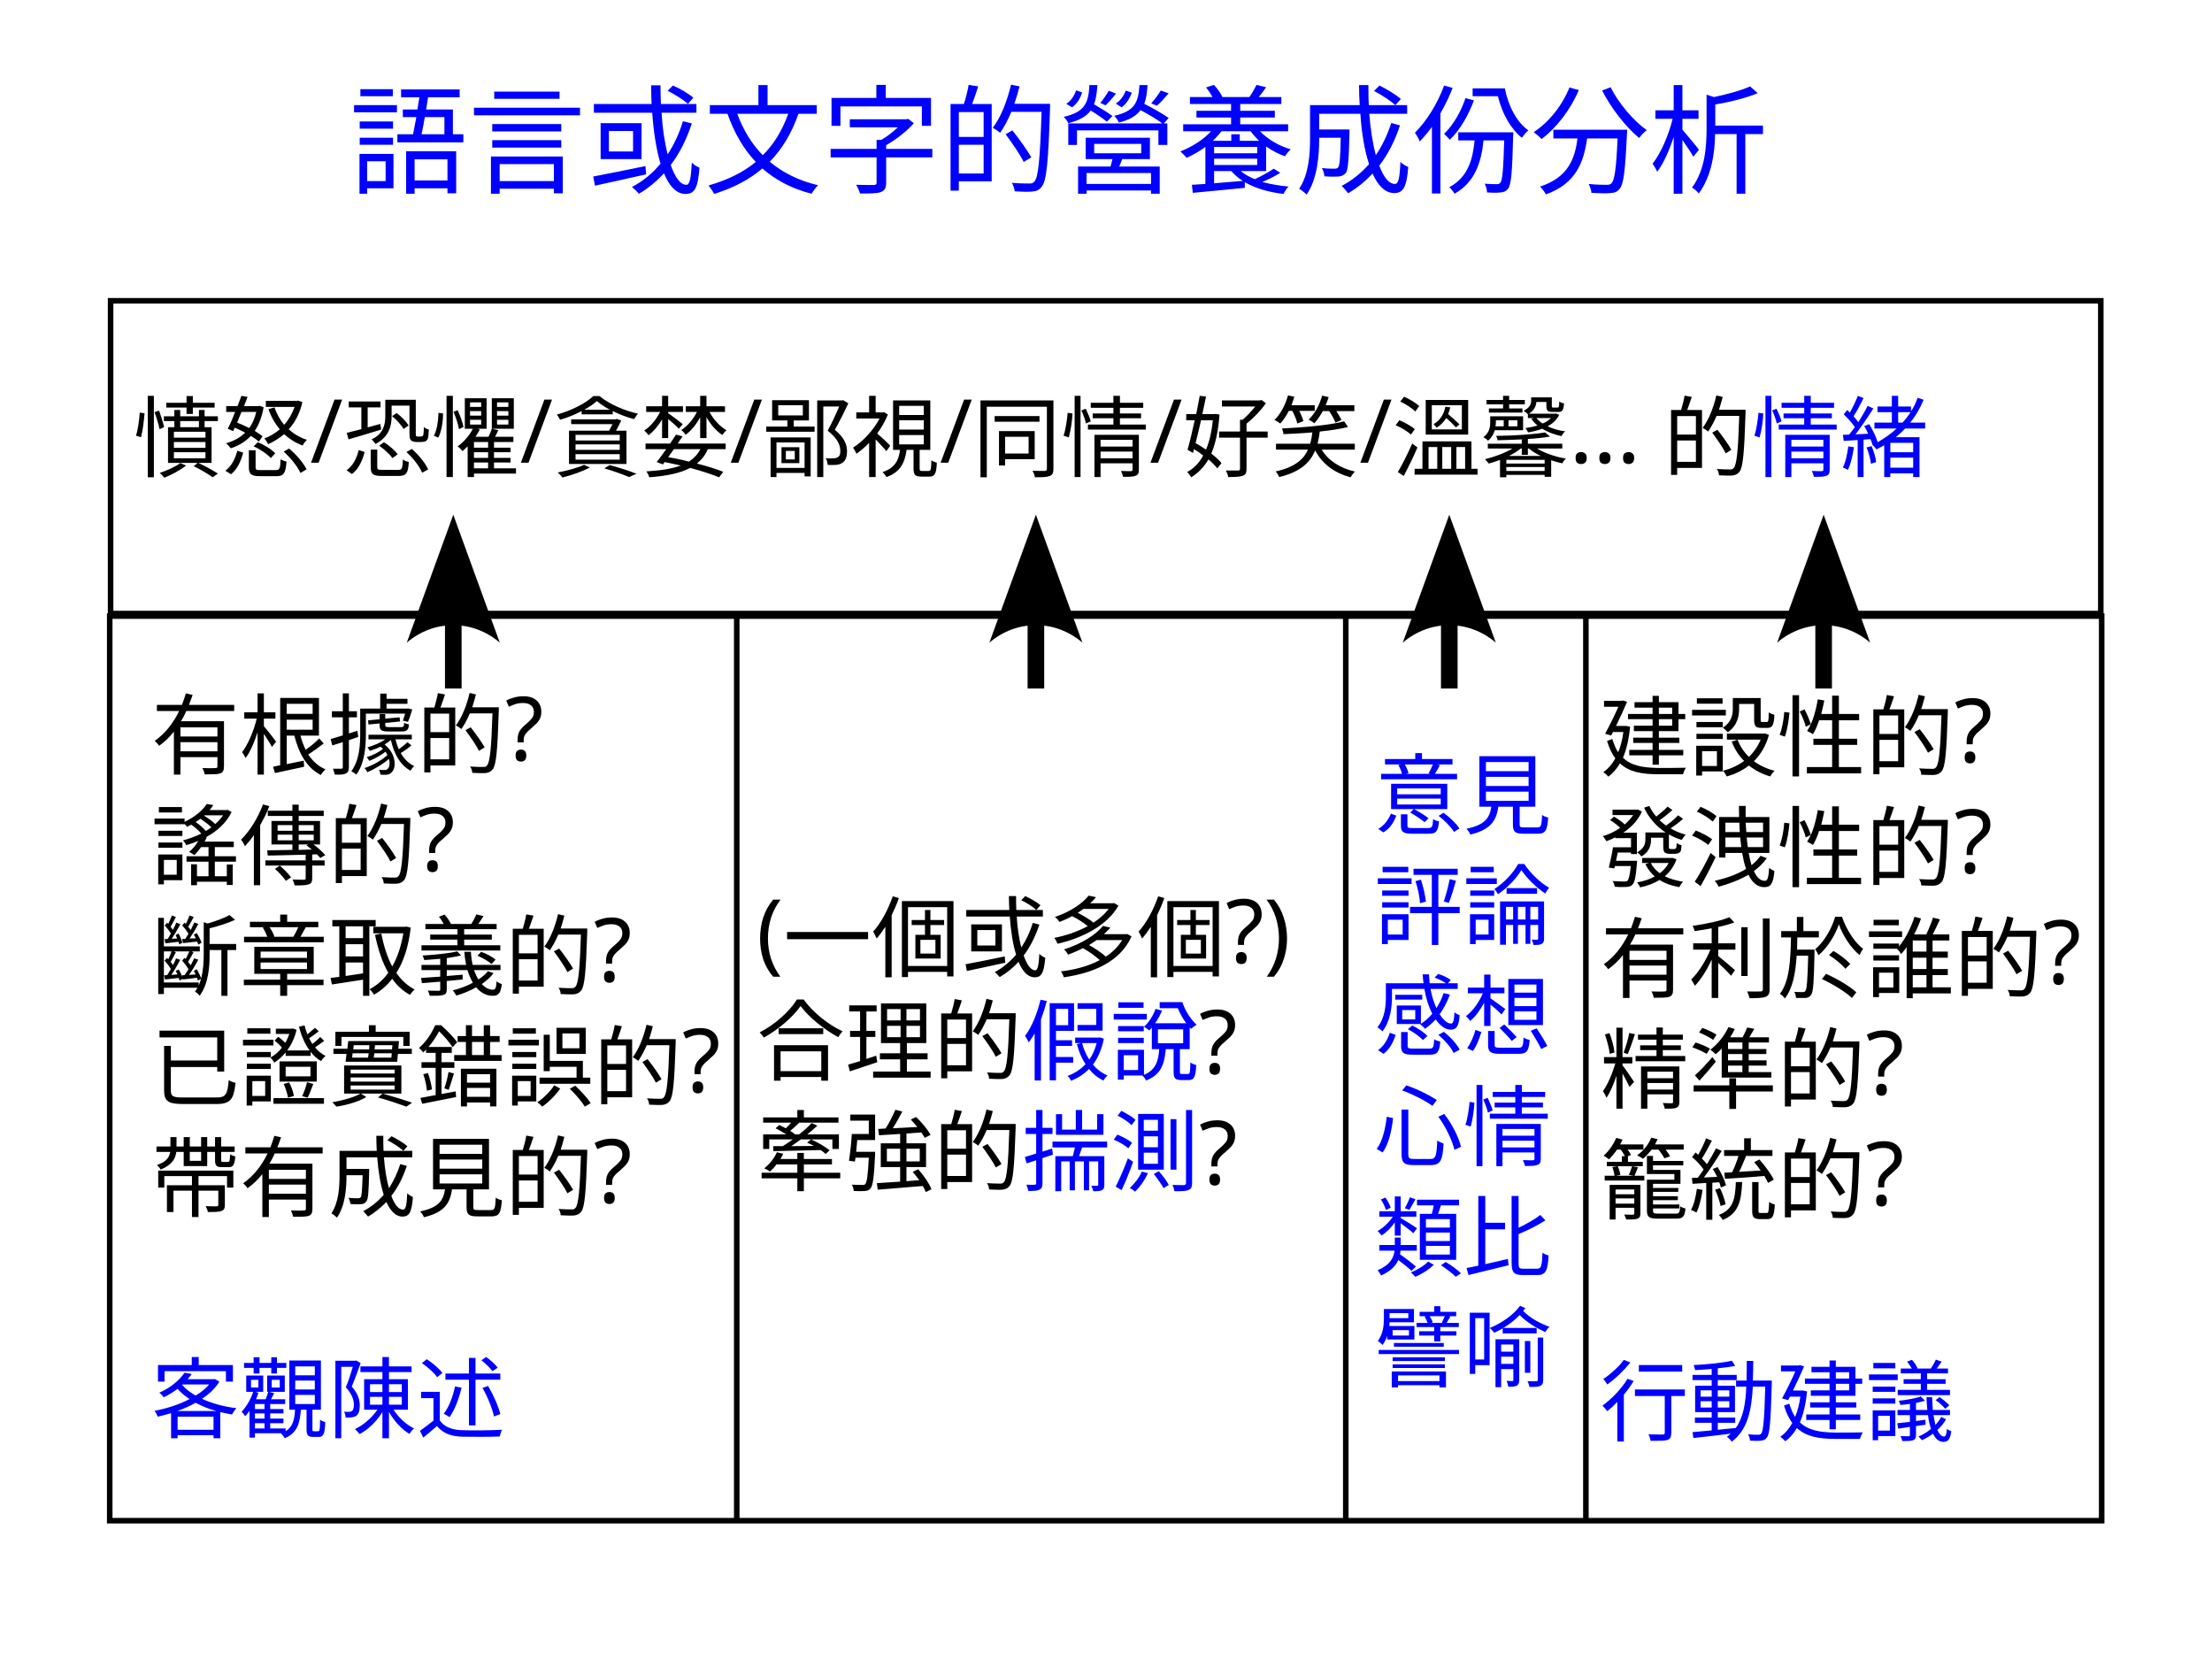
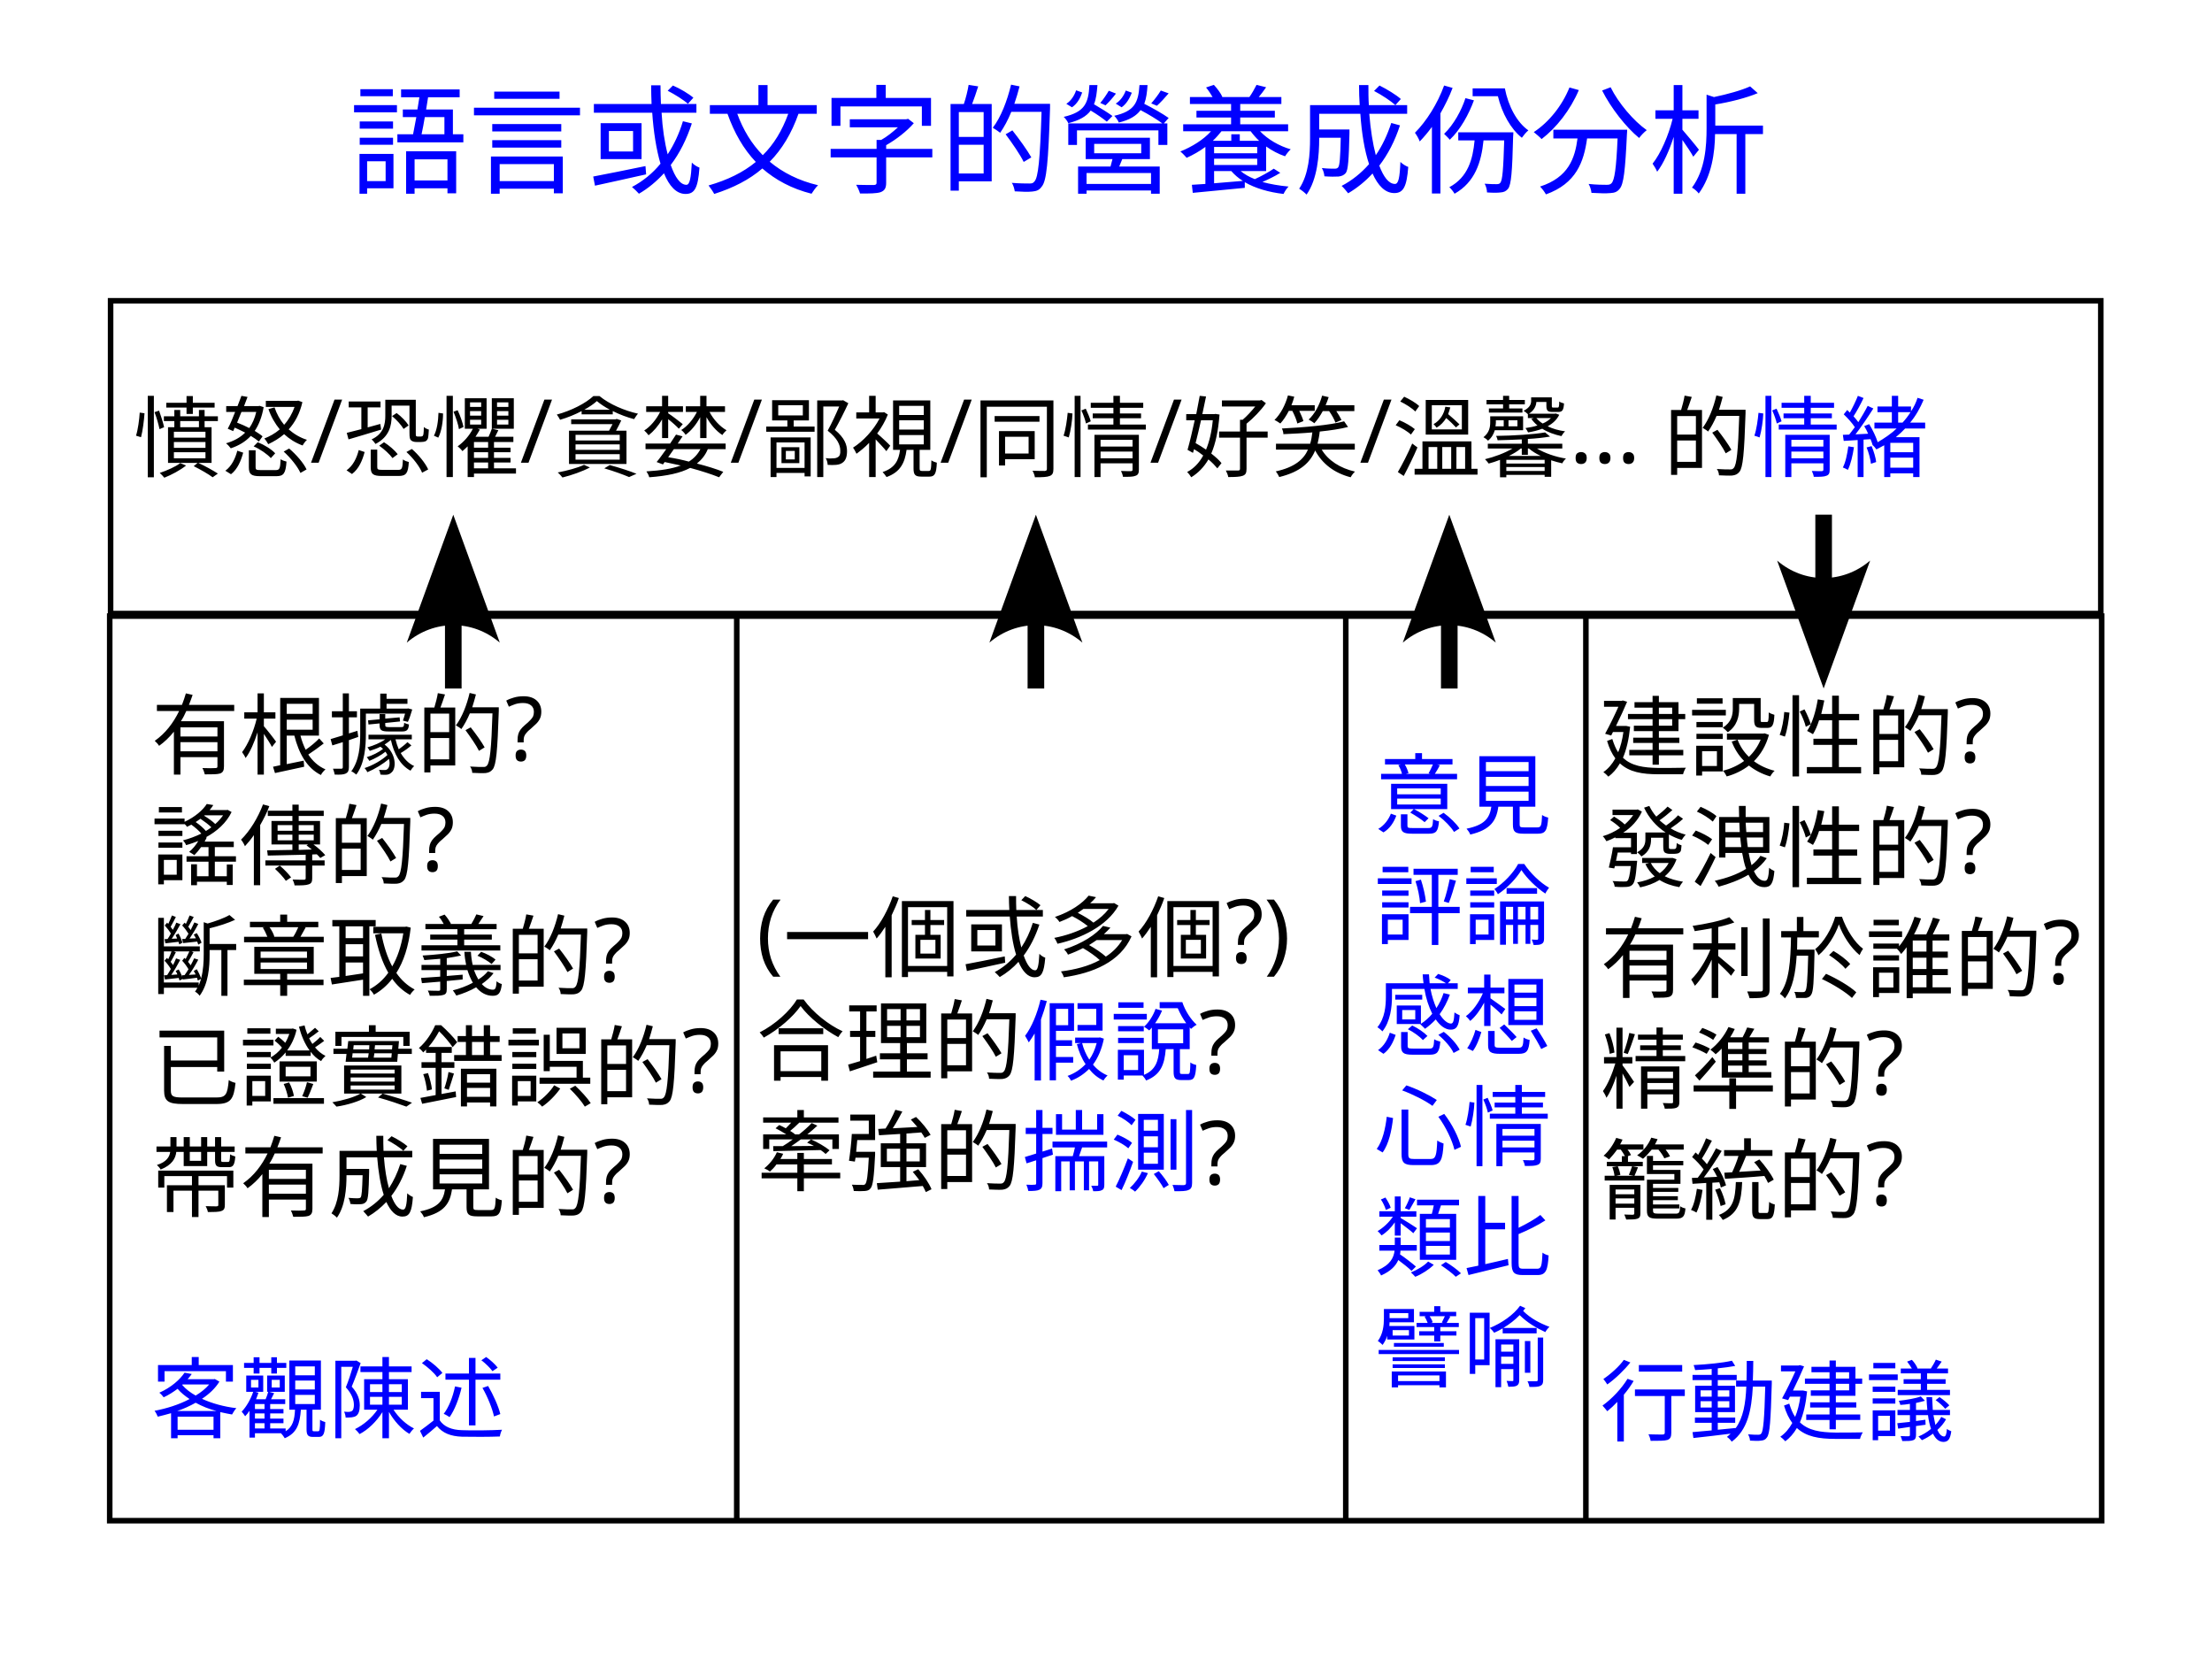
<svg xmlns="http://www.w3.org/2000/svg" width="600" height="450" viewBox="0 0 158.75 119.062" version="1.1" id="svg5">
  <defs id="defs2">
    <marker style="overflow:visible" id="Arrow2" refX="0" refY="0" orient="auto-start-reverse" markerWidth="7.7" markerHeight="5.6" viewBox="0 0 7.7 5.6" preserveAspectRatio="xMidYMid">
      <path transform="scale(0.7)" d="M -2,-4 9,0 -2,4 c 2,-2.33 2,-5.66 0,-8 z" style="fill:context-stroke;fill-rule:evenodd;stroke:none" id="arrow2L" />
    </marker>
    <marker style="overflow:visible" id="Arrow2-0" refX="0" refY="0" orient="auto-start-reverse" markerWidth="7.7" markerHeight="5.6" viewBox="0 0 7.7 5.6" preserveAspectRatio="xMidYMid">
      <path transform="scale(0.7)" d="M -2,-4 9,0 -2,4 c 2,-2.33 2,-5.66 0,-8 z" style="fill:context-stroke;fill-rule:evenodd;stroke:none" id="arrow2L-6" />
    </marker>
    <marker style="overflow:visible" id="Arrow2-6" refX="0" refY="0" orient="auto-start-reverse" markerWidth="7.7" markerHeight="5.6" viewBox="0 0 7.7 5.6" preserveAspectRatio="xMidYMid">
      <path transform="scale(0.7)" d="M -2,-4 9,0 -2,4 c 2,-2.33 2,-5.66 0,-8 z" style="fill:context-stroke;fill-rule:evenodd;stroke:none" id="arrow2L-1" />
    </marker>
    <marker style="overflow:visible" id="Arrow2-6-6" refX="0" refY="0" orient="auto-start-reverse" markerWidth="7.7" markerHeight="5.6" viewBox="0 0 7.7 5.6" preserveAspectRatio="xMidYMid">
      <path transform="scale(0.7)" d="M -2,-4 9,0 -2,4 c 2,-2.33 2,-5.66 0,-8 z" style="fill:context-stroke;fill-rule:evenodd;stroke:none" id="arrow2L-1-7" />
    </marker>
  </defs>
  <g id="layer1">
    <text xml:space="preserve" style="font-style:normal;font-variant:normal;font-weight:normal;font-stretch:normal;font-size:6.35px;font-family:'AR PL UKai TW';-inkscape-font-specification:'AR PL UKai TW, Normal';font-variant-ligatures:normal;font-variant-caps:normal;font-variant-numeric:normal;font-variant-east-asian:normal;fill:none;stroke:#000000;stroke-width:0.398;stroke-opacity:1" x="10.854" y="55.084" id="text1132">
      <tspan id="tspan1130" style="font-style:normal;font-variant:normal;font-weight:normal;font-stretch:normal;font-size:6.35px;font-family:'AR PL UKai TW';-inkscape-font-specification:'AR PL UKai TW, Normal';font-variant-ligatures:normal;font-variant-caps:normal;font-variant-numeric:normal;font-variant-east-asian:normal;fill:#000000;fill-opacity:1;stroke:none;stroke-width:0.398" x="10.854" y="55.084">有根據的?</tspan>
      <tspan style="font-style:normal;font-variant:normal;font-weight:normal;font-stretch:normal;font-size:6.35px;font-family:'AR PL UKai TW';-inkscape-font-specification:'AR PL UKai TW, Normal';font-variant-ligatures:normal;font-variant-caps:normal;font-variant-numeric:normal;font-variant-east-asian:normal;fill:#000000;fill-opacity:1;stroke:none;stroke-width:0.398" x="10.854" y="63.021" id="tspan1184">謠傳的?</tspan>
      <tspan style="font-style:normal;font-variant:normal;font-weight:normal;font-stretch:normal;font-size:6.35px;font-family:'AR PL UKai TW';-inkscape-font-specification:'AR PL UKai TW, Normal';font-variant-ligatures:normal;font-variant-caps:normal;font-variant-numeric:normal;font-variant-east-asian:normal;fill:#000000;fill-opacity:1;stroke:none;stroke-width:0.398" x="10.854" y="70.959" id="tspan1186">斷章取義的?</tspan>
      <tspan style="font-style:normal;font-variant:normal;font-weight:normal;font-stretch:normal;font-size:6.35px;font-family:'AR PL UKai TW';-inkscape-font-specification:'AR PL UKai TW, Normal';font-variant-ligatures:normal;font-variant-caps:normal;font-variant-numeric:normal;font-variant-east-asian:normal;fill:#000000;fill-opacity:1;stroke:none;stroke-width:0.398" x="10.854" y="78.896" id="tspan1188">已證實錯誤的?</tspan>
      <tspan style="font-style:normal;font-variant:normal;font-weight:normal;font-stretch:normal;font-size:6.35px;font-family:'AR PL UKai TW';-inkscape-font-specification:'AR PL UKai TW, Normal';font-variant-ligatures:normal;font-variant-caps:normal;font-variant-numeric:normal;font-variant-east-asian:normal;fill:#000000;fill-opacity:1;stroke:none;stroke-width:0.398" x="10.854" y="86.834" id="tspan318">帶有成見的?</tspan>
      <tspan style="font-style:normal;font-variant:normal;font-weight:normal;font-stretch:normal;font-size:6.35px;font-family:'AR PL UKai TW';-inkscape-font-specification:'AR PL UKai TW, Normal';font-variant-ligatures:normal;font-variant-caps:normal;font-variant-numeric:normal;font-variant-east-asian:normal;fill:#000000;fill-opacity:1;stroke:none;stroke-width:0.398" x="10.854" y="94.771" id="tspan1210" />
      <tspan style="font-style:normal;font-variant:normal;font-weight:normal;font-stretch:normal;font-size:6.35px;font-family:'AR PL UKai TW';-inkscape-font-specification:'AR PL UKai TW, Normal';font-variant-ligatures:normal;font-variant-caps:normal;font-variant-numeric:normal;font-variant-east-asian:normal;fill:#0000ff;fill-opacity:1;stroke:none;stroke-width:0.398" x="10.854" y="102.709" id="tspan1212">客觀陳述</tspan>
    </text>
    <rect style="fill:none;stroke:#000000;stroke-width:0.398;stroke-opacity:1" id="rect171" width="142.958" height="64.916" x="7.874" y="44.212" />
    <rect style="fill:none;stroke:#000000;stroke-width:0.398;stroke-opacity:1" id="rect852" width="142.832" height="22.444" x="7.937" y="21.585" />
    <path style="fill:none;stroke:#000000;stroke-width:0.398;stroke-opacity:1" d="m 52.874,43.949 v 65.017" id="path966" />
    <path style="fill:none;stroke:#000000;stroke-width:0.398;stroke-opacity:1" d="M 96.583,44.133 V 109.15" id="path966-0" />
    <text xml:space="preserve" style="font-size:3.175px;fill:#000000;fill-opacity:1;stroke:none;stroke-width:0.265;stroke-opacity:1" x="13.21" y="55.673" id="text1192">
      <tspan id="tspan1190" style="stroke-width:0.265" x="13.21" y="55.673" />
    </text>
    <text xml:space="preserve" style="font-style:normal;font-variant:normal;font-weight:normal;font-stretch:normal;font-size:6.35px;font-family:'AR PL UKai TW';-inkscape-font-specification:'AR PL UKai TW, Normal';font-variant-ligatures:normal;font-variant-caps:normal;font-variant-numeric:normal;font-variant-east-asian:normal;fill:#000000;fill-opacity:1;stroke:none;stroke-width:0.398;stroke-opacity:1" x="54.299" y="69.088" id="text1196">
      <tspan id="tspan1194" style="font-style:normal;font-variant:normal;font-weight:normal;font-stretch:normal;font-size:6.35px;font-family:'AR PL UKai TW';-inkscape-font-specification:'AR PL UKai TW, Normal';font-variant-ligatures:normal;font-variant-caps:normal;font-variant-numeric:normal;font-variant-east-asian:normal;stroke-width:0.398" x="54.299" y="69.088">(一個或多個?)</tspan>
      <tspan style="font-style:normal;font-variant:normal;font-weight:normal;font-stretch:normal;font-size:6.35px;font-family:'AR PL UKai TW';-inkscape-font-specification:'AR PL UKai TW, Normal';font-variant-ligatures:normal;font-variant-caps:normal;font-variant-numeric:normal;font-variant-east-asian:normal;stroke-width:0.398" x="54.299" y="77.038" id="tspan1204">合理的<tspan style="fill:#0000ff;stroke-width:0.398;-inkscape-font-specification:'AR PL UKai TW, Normal';font-family:'AR PL UKai TW';font-weight:normal;font-style:normal;font-stretch:normal;font-variant:normal;font-size:6.35px;font-variant-ligatures:normal;font-variant-caps:normal;font-variant-numeric:normal;font-variant-east-asian:normal" id="tspan1373">假說</tspan>?</tspan>
      <tspan style="font-style:normal;font-variant:normal;font-weight:normal;font-stretch:normal;font-size:6.35px;font-family:'AR PL UKai TW';-inkscape-font-specification:'AR PL UKai TW, Normal';font-variant-ligatures:normal;font-variant-caps:normal;font-variant-numeric:normal;font-variant-east-asian:normal;stroke-width:0.398" x="54.299" y="84.988" id="tspan1202">牽強的<tspan style="fill:#0000ff;stroke-width:0.398;-inkscape-font-specification:'AR PL UKai TW, Normal';font-family:'AR PL UKai TW';font-weight:normal;font-style:normal;font-stretch:normal;font-variant:normal;font-size:6.35px;font-variant-ligatures:normal;font-variant-caps:normal;font-variant-numeric:normal;font-variant-east-asian:normal" id="tspan1477">揣測</tspan>?</tspan>
    </text>
    <text xml:space="preserve" style="font-size:3.175px;fill:#000000;fill-opacity:1;stroke:none;stroke-width:0.265;stroke-opacity:1" x="44.406" y="53.55" id="text1200">
      <tspan id="tspan1198" style="stroke-width:0.265" x="44.406" y="53.55" />
    </text>
    <text xml:space="preserve" style="font-style:normal;font-variant:normal;font-weight:normal;font-stretch:normal;font-size:6.35px;font-family:'AR PL UKai TW';-inkscape-font-specification:'AR PL UKai TW, Normal';font-variant-ligatures:normal;font-variant-caps:normal;font-variant-numeric:normal;font-variant-east-asian:normal;fill:#000000;fill-opacity:1;stroke:none;stroke-width:0.398;stroke-opacity:1" x="9.558" y="33.733" id="text1208">
      <tspan id="tspan1206" style="font-style:normal;font-variant:normal;font-weight:normal;font-stretch:normal;font-size:6.35px;font-family:'AR PL UKai TW';-inkscape-font-specification:'AR PL UKai TW, Normal';font-variant-ligatures:normal;font-variant-caps:normal;font-variant-numeric:normal;font-variant-east-asian:normal;stroke-width:0.398" x="9.558" y="33.733">憤怒/恐懼/貪婪/鄙視/同情/好笑/溫馨... 的<tspan style="font-style:normal;font-variant:normal;font-weight:normal;font-stretch:normal;font-size:6.35px;font-family:'AR PL UKai TW';-inkscape-font-specification:'AR PL UKai TW, Normal';font-variant-ligatures:normal;font-variant-caps:normal;font-variant-numeric:normal;font-variant-east-asian:normal;fill:#0000ff;stroke-width:0.398" id="tspan1483">情緒</tspan>
      </tspan>
    </text>
    <text xml:space="preserve" style="font-style:normal;font-variant:normal;font-weight:normal;font-stretch:normal;font-size:6.35px;font-family:'AR PL UKai TW';-inkscape-font-specification:'AR PL UKai TW, Normal';font-variant-ligatures:normal;font-variant-caps:normal;font-variant-numeric:normal;font-variant-east-asian:normal;fill:#000000;fill-opacity:1;stroke:none;stroke-width:0.398;stroke-opacity:1" x="114.85" y="55.215" id="text1216">
      <tspan id="tspan1214" style="font-style:normal;font-variant:normal;font-weight:normal;font-stretch:normal;font-size:6.35px;font-family:'AR PL UKai TW';-inkscape-font-specification:'AR PL UKai TW, Normal';font-variant-ligatures:normal;font-variant-caps:normal;font-variant-numeric:normal;font-variant-east-asian:normal;stroke-width:0.398" x="114.85" y="55.215">建設性的?</tspan>
      <tspan style="font-style:normal;font-variant:normal;font-weight:normal;font-stretch:normal;font-size:6.35px;font-family:'AR PL UKai TW';-inkscape-font-specification:'AR PL UKai TW, Normal';font-variant-ligatures:normal;font-variant-caps:normal;font-variant-numeric:normal;font-variant-east-asian:normal;stroke-width:0.398" x="114.85" y="63.165" id="tspan1218">發洩性的?</tspan>
      <tspan style="font-style:normal;font-variant:normal;font-weight:normal;font-stretch:normal;font-size:6.35px;font-family:'AR PL UKai TW';-inkscape-font-specification:'AR PL UKai TW, Normal';font-variant-ligatures:normal;font-variant-caps:normal;font-variant-numeric:normal;font-variant-east-asian:normal;stroke-width:0.398" x="114.85" y="71.115" id="tspan1481">有利於誰的?</tspan>
      <tspan style="font-style:normal;font-variant:normal;font-weight:normal;font-stretch:normal;font-size:6.35px;font-family:'AR PL UKai TW';-inkscape-font-specification:'AR PL UKai TW, Normal';font-variant-ligatures:normal;font-variant-caps:normal;font-variant-numeric:normal;font-variant-east-asian:normal;stroke-width:0.398" x="114.85" y="79.065" id="tspan1906">精準的?</tspan>
      <tspan style="font-style:normal;font-variant:normal;font-weight:normal;font-stretch:normal;font-size:6.35px;font-family:'AR PL UKai TW';-inkscape-font-specification:'AR PL UKai TW, Normal';font-variant-ligatures:normal;font-variant-caps:normal;font-variant-numeric:normal;font-variant-east-asian:normal;stroke-width:0.398" x="114.85" y="87.015" id="tspan1908">籠統的?</tspan>
      <tspan style="font-style:normal;font-variant:normal;font-weight:normal;font-stretch:normal;font-size:6.35px;font-family:'AR PL UKai TW';-inkscape-font-specification:'AR PL UKai TW, Normal';font-variant-ligatures:normal;font-variant-caps:normal;font-variant-numeric:normal;font-variant-east-asian:normal;stroke-width:0.398" x="114.85" y="94.965" id="tspan1910" />
      <tspan style="font-style:normal;font-variant:normal;font-weight:normal;font-stretch:normal;font-size:6.35px;font-family:'AR PL UKai TW';-inkscape-font-specification:'AR PL UKai TW, Normal';font-variant-ligatures:normal;font-variant-caps:normal;font-variant-numeric:normal;font-variant-east-asian:normal;fill:#0000ff;stroke-width:0.398" x="114.85" y="102.915" id="tspan1220">行動建議</tspan>
    </text>
    <path style="fill:#0000ff;fill-opacity:1;stroke:#000000;stroke-width:1.192;stroke-dasharray:none;stroke-opacity:1;marker-end:url(#Arrow2)" d="M 32.531,49.409 V 44.447" id="path1548" />
    <path style="fill:#0000ff;fill-opacity:1;stroke:#000000;stroke-width:1.192;stroke-dasharray:none;stroke-opacity:1;marker-end:url(#Arrow2-0)" d="M 74.344,49.409 V 44.447" id="path1548-2" />
-     <path style="fill:#0000ff;fill-opacity:1;stroke:#000000;stroke-width:1.192;stroke-dasharray:none;stroke-opacity:1;marker-end:url(#Arrow2-6)" d="M 130.878,49.409 V 44.447" id="path1548-8" />
+     <path style="fill:#0000ff;fill-opacity:1;stroke:#000000;stroke-width:1.192;stroke-dasharray:none;stroke-opacity:1;marker-end:url(#Arrow2-6)" d="M 130.878,36.934 V 41.897" id="path1548-8" />
    <text xml:space="preserve" style="font-style:normal;font-variant:normal;font-weight:normal;font-stretch:normal;font-size:8.48px;font-family:'AR PL UKai TW';-inkscape-font-specification:'AR PL UKai TW, Normal';font-variant-ligatures:normal;font-variant-caps:normal;font-variant-numeric:normal;font-variant-east-asian:normal;fill:#0000ff;fill-opacity:1;stroke:#000000;stroke-width:1.192;stroke-dasharray:none;stroke-opacity:1" x="25.081" y="13.231" id="text1920">
      <tspan id="tspan1918" style="font-style:normal;font-variant:normal;font-weight:normal;font-stretch:normal;font-size:8.48px;font-family:'AR PL UKai TW';-inkscape-font-specification:'AR PL UKai TW, Normal';font-variant-ligatures:normal;font-variant-caps:normal;font-variant-numeric:normal;font-variant-east-asian:normal;stroke:none;stroke-width:1.192" x="25.081" y="13.231">語言或文字的營養成份分析</tspan>
    </text>
    <text xml:space="preserve" style="font-style:normal;font-variant:normal;font-weight:normal;font-stretch:normal;font-size:6.35px;font-family:'AR PL UKai TW';-inkscape-font-specification:'AR PL UKai TW, Normal';font-variant-ligatures:normal;font-variant-caps:normal;font-variant-numeric:normal;font-variant-east-asian:normal;fill:#0000ff;stroke-width:0.794" x="98.648" y="59.373" id="text471">
      <tspan style="font-style:normal;font-variant:normal;font-weight:normal;font-stretch:normal;font-size:6.35px;font-family:'AR PL UKai TW';-inkscape-font-specification:'AR PL UKai TW, Normal';font-variant-ligatures:normal;font-variant-caps:normal;font-variant-numeric:normal;font-variant-east-asian:normal;stroke-width:0.794" x="98.648" y="59.373" id="tspan525">意見</tspan>
      <tspan style="font-style:normal;font-variant:normal;font-weight:normal;font-stretch:normal;font-size:6.35px;font-family:'AR PL UKai TW';-inkscape-font-specification:'AR PL UKai TW, Normal';font-variant-ligatures:normal;font-variant-caps:normal;font-variant-numeric:normal;font-variant-east-asian:normal;stroke-width:0.794" x="98.648" y="67.31" id="tspan473">評論</tspan>
      <tspan style="font-style:normal;font-variant:normal;font-weight:normal;font-stretch:normal;font-size:6.35px;font-family:'AR PL UKai TW';-inkscape-font-specification:'AR PL UKai TW, Normal';font-variant-ligatures:normal;font-variant-caps:normal;font-variant-numeric:normal;font-variant-east-asian:normal;stroke-width:0.794" x="98.648" y="75.248" id="tspan529">感想</tspan>
      <tspan style="font-style:normal;font-variant:normal;font-weight:normal;font-stretch:normal;font-size:6.35px;font-family:'AR PL UKai TW';-inkscape-font-specification:'AR PL UKai TW, Normal';font-variant-ligatures:normal;font-variant-caps:normal;font-variant-numeric:normal;font-variant-east-asian:normal;stroke-width:0.794" x="98.648" y="83.185" id="tspan531">心情</tspan>
      <tspan style="font-style:normal;font-variant:normal;font-weight:normal;font-stretch:normal;font-size:6.35px;font-family:'AR PL UKai TW';-inkscape-font-specification:'AR PL UKai TW, Normal';font-variant-ligatures:normal;font-variant-caps:normal;font-variant-numeric:normal;font-variant-east-asian:normal;stroke-width:0.794" x="98.648" y="91.123" id="tspan1044">類比</tspan>
      <tspan style="font-style:normal;font-variant:normal;font-weight:normal;font-stretch:normal;font-size:6.35px;font-family:'AR PL UKai TW';-inkscape-font-specification:'AR PL UKai TW, Normal';font-variant-ligatures:normal;font-variant-caps:normal;font-variant-numeric:normal;font-variant-east-asian:normal;stroke-width:0.794" x="98.648" y="99.06" id="tspan1046">譬喻</tspan>
    </text>
    <path style="fill:#0000ff;fill-opacity:1;stroke:#000000;stroke-width:1.192;stroke-dasharray:none;stroke-opacity:1;marker-end:url(#Arrow2-6-6)" d="M 104.012,49.409 V 44.447" id="path1548-8-5" />
    <path style="fill:none;stroke:#000000;stroke-width:0.398;stroke-opacity:1" d="M 113.815,43.998 V 109.015" id="path966-6" />
  </g>
</svg>
